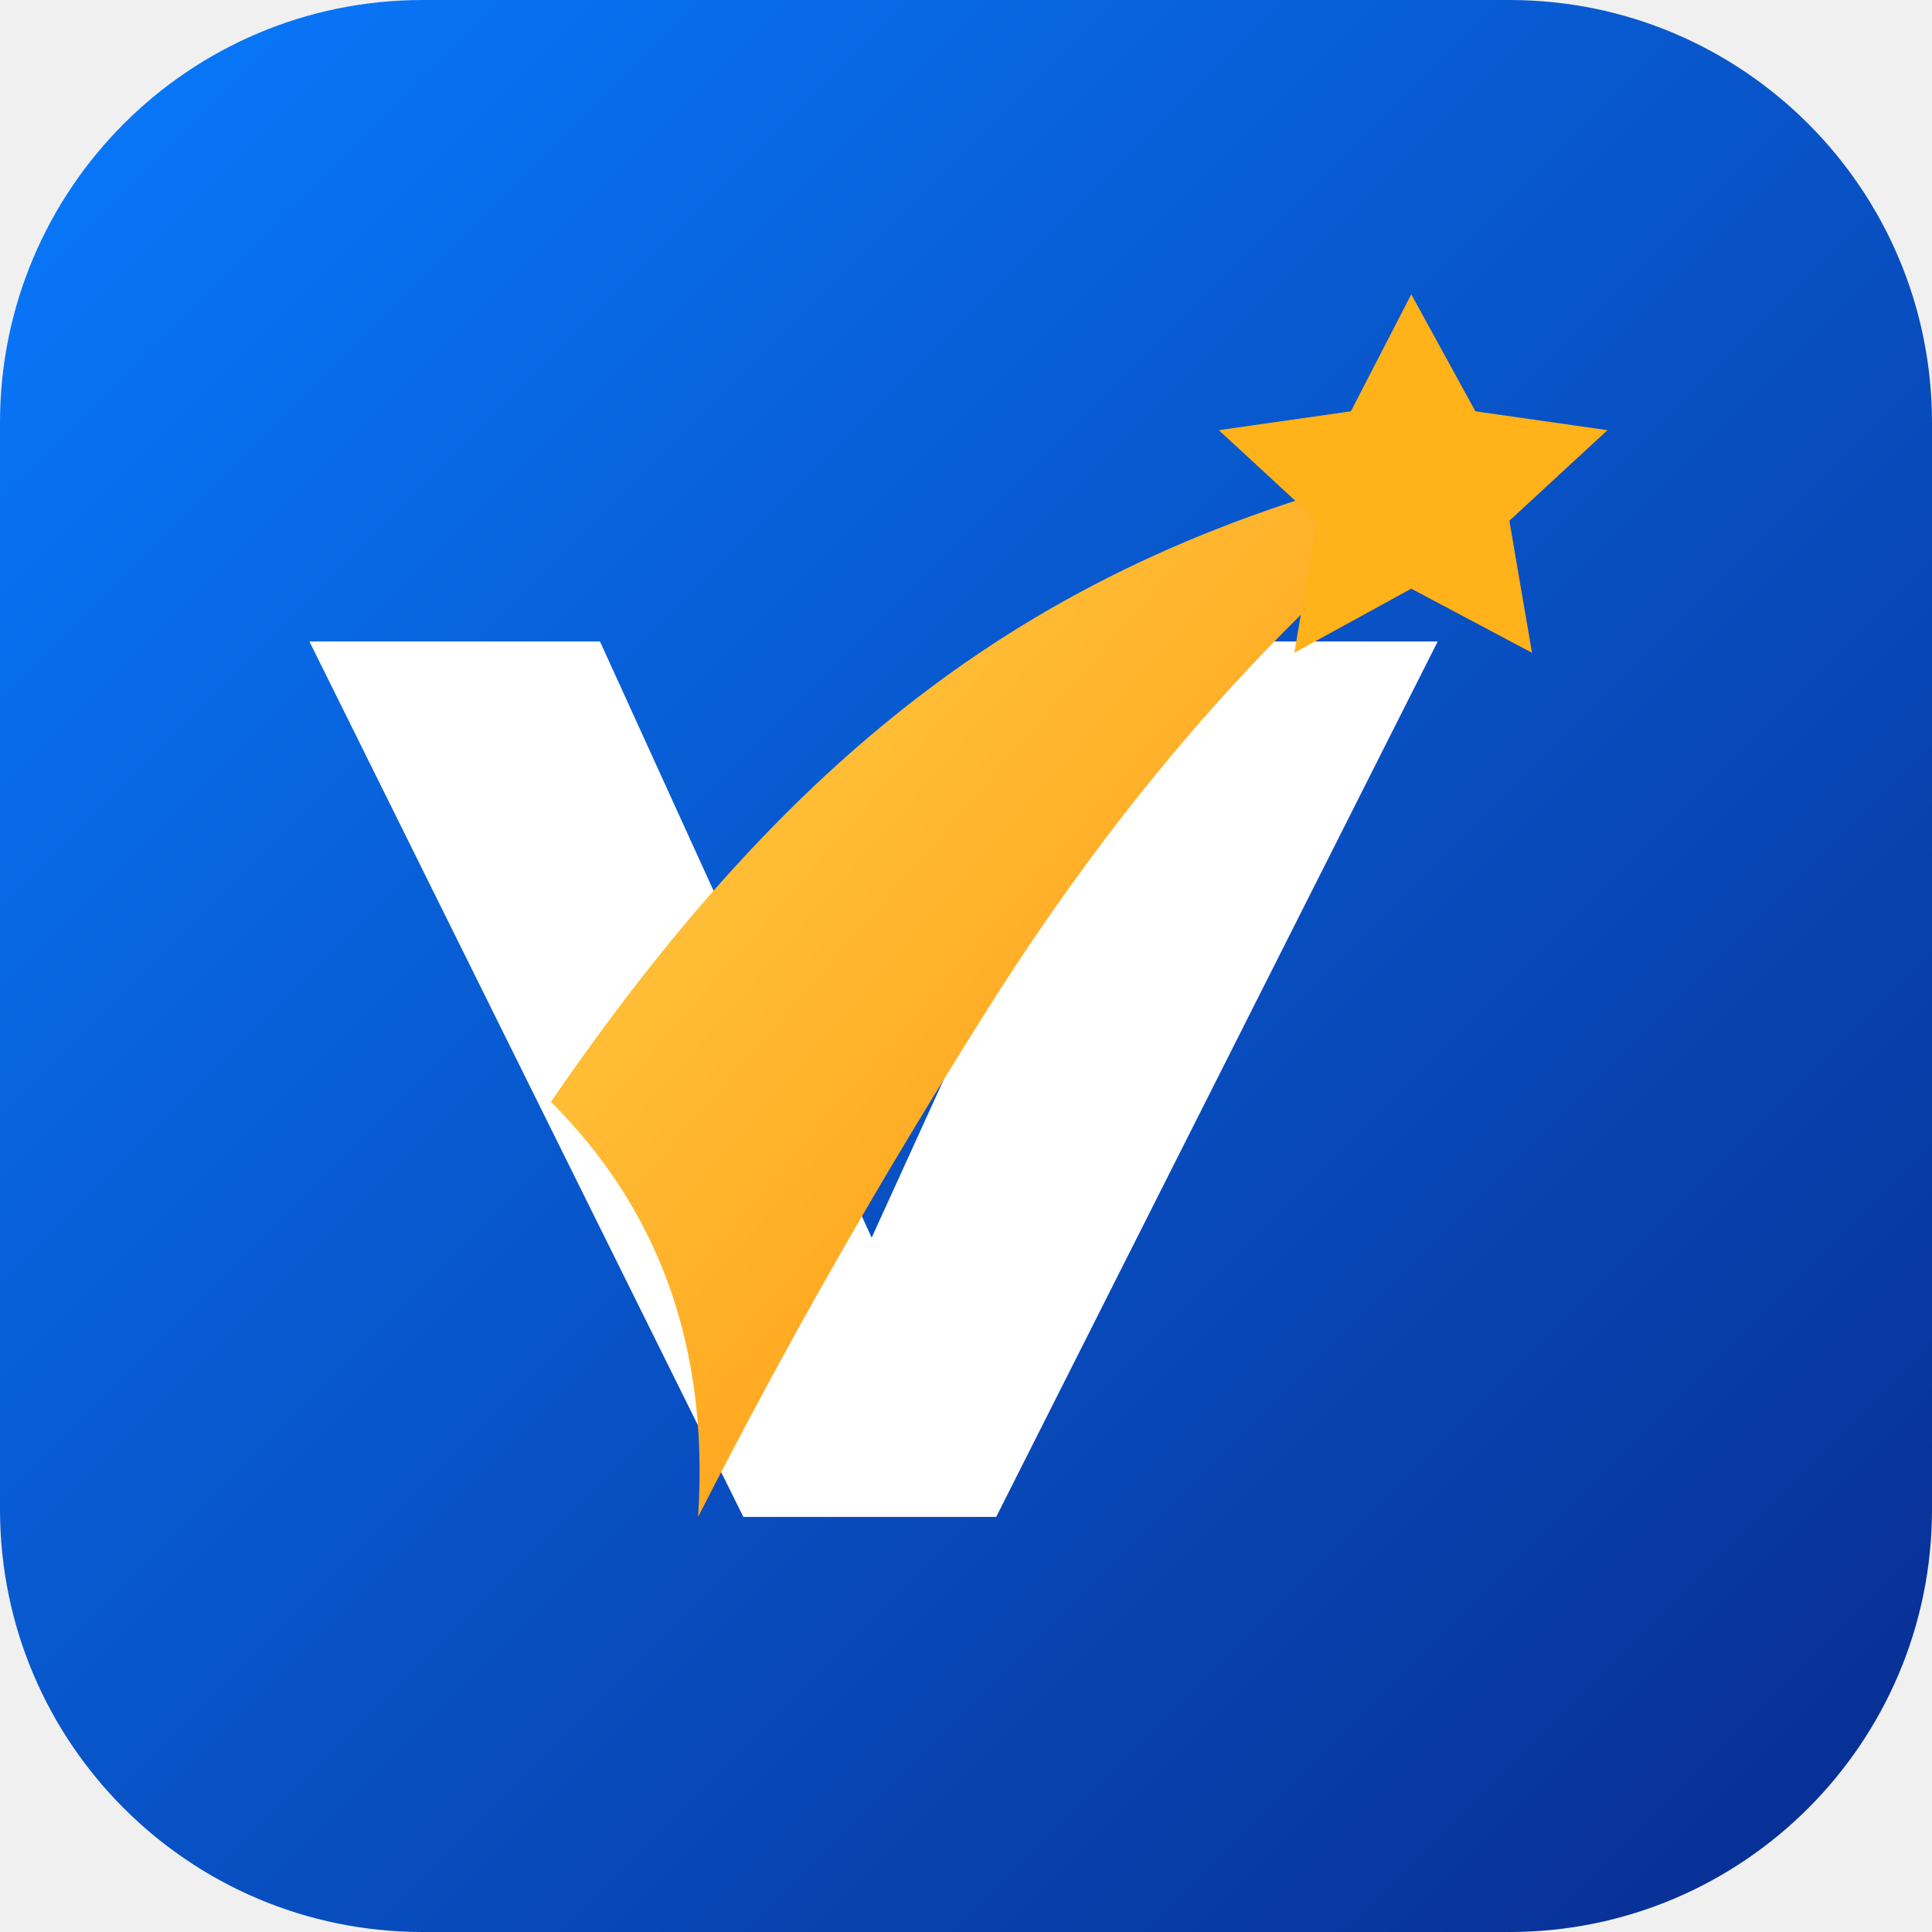
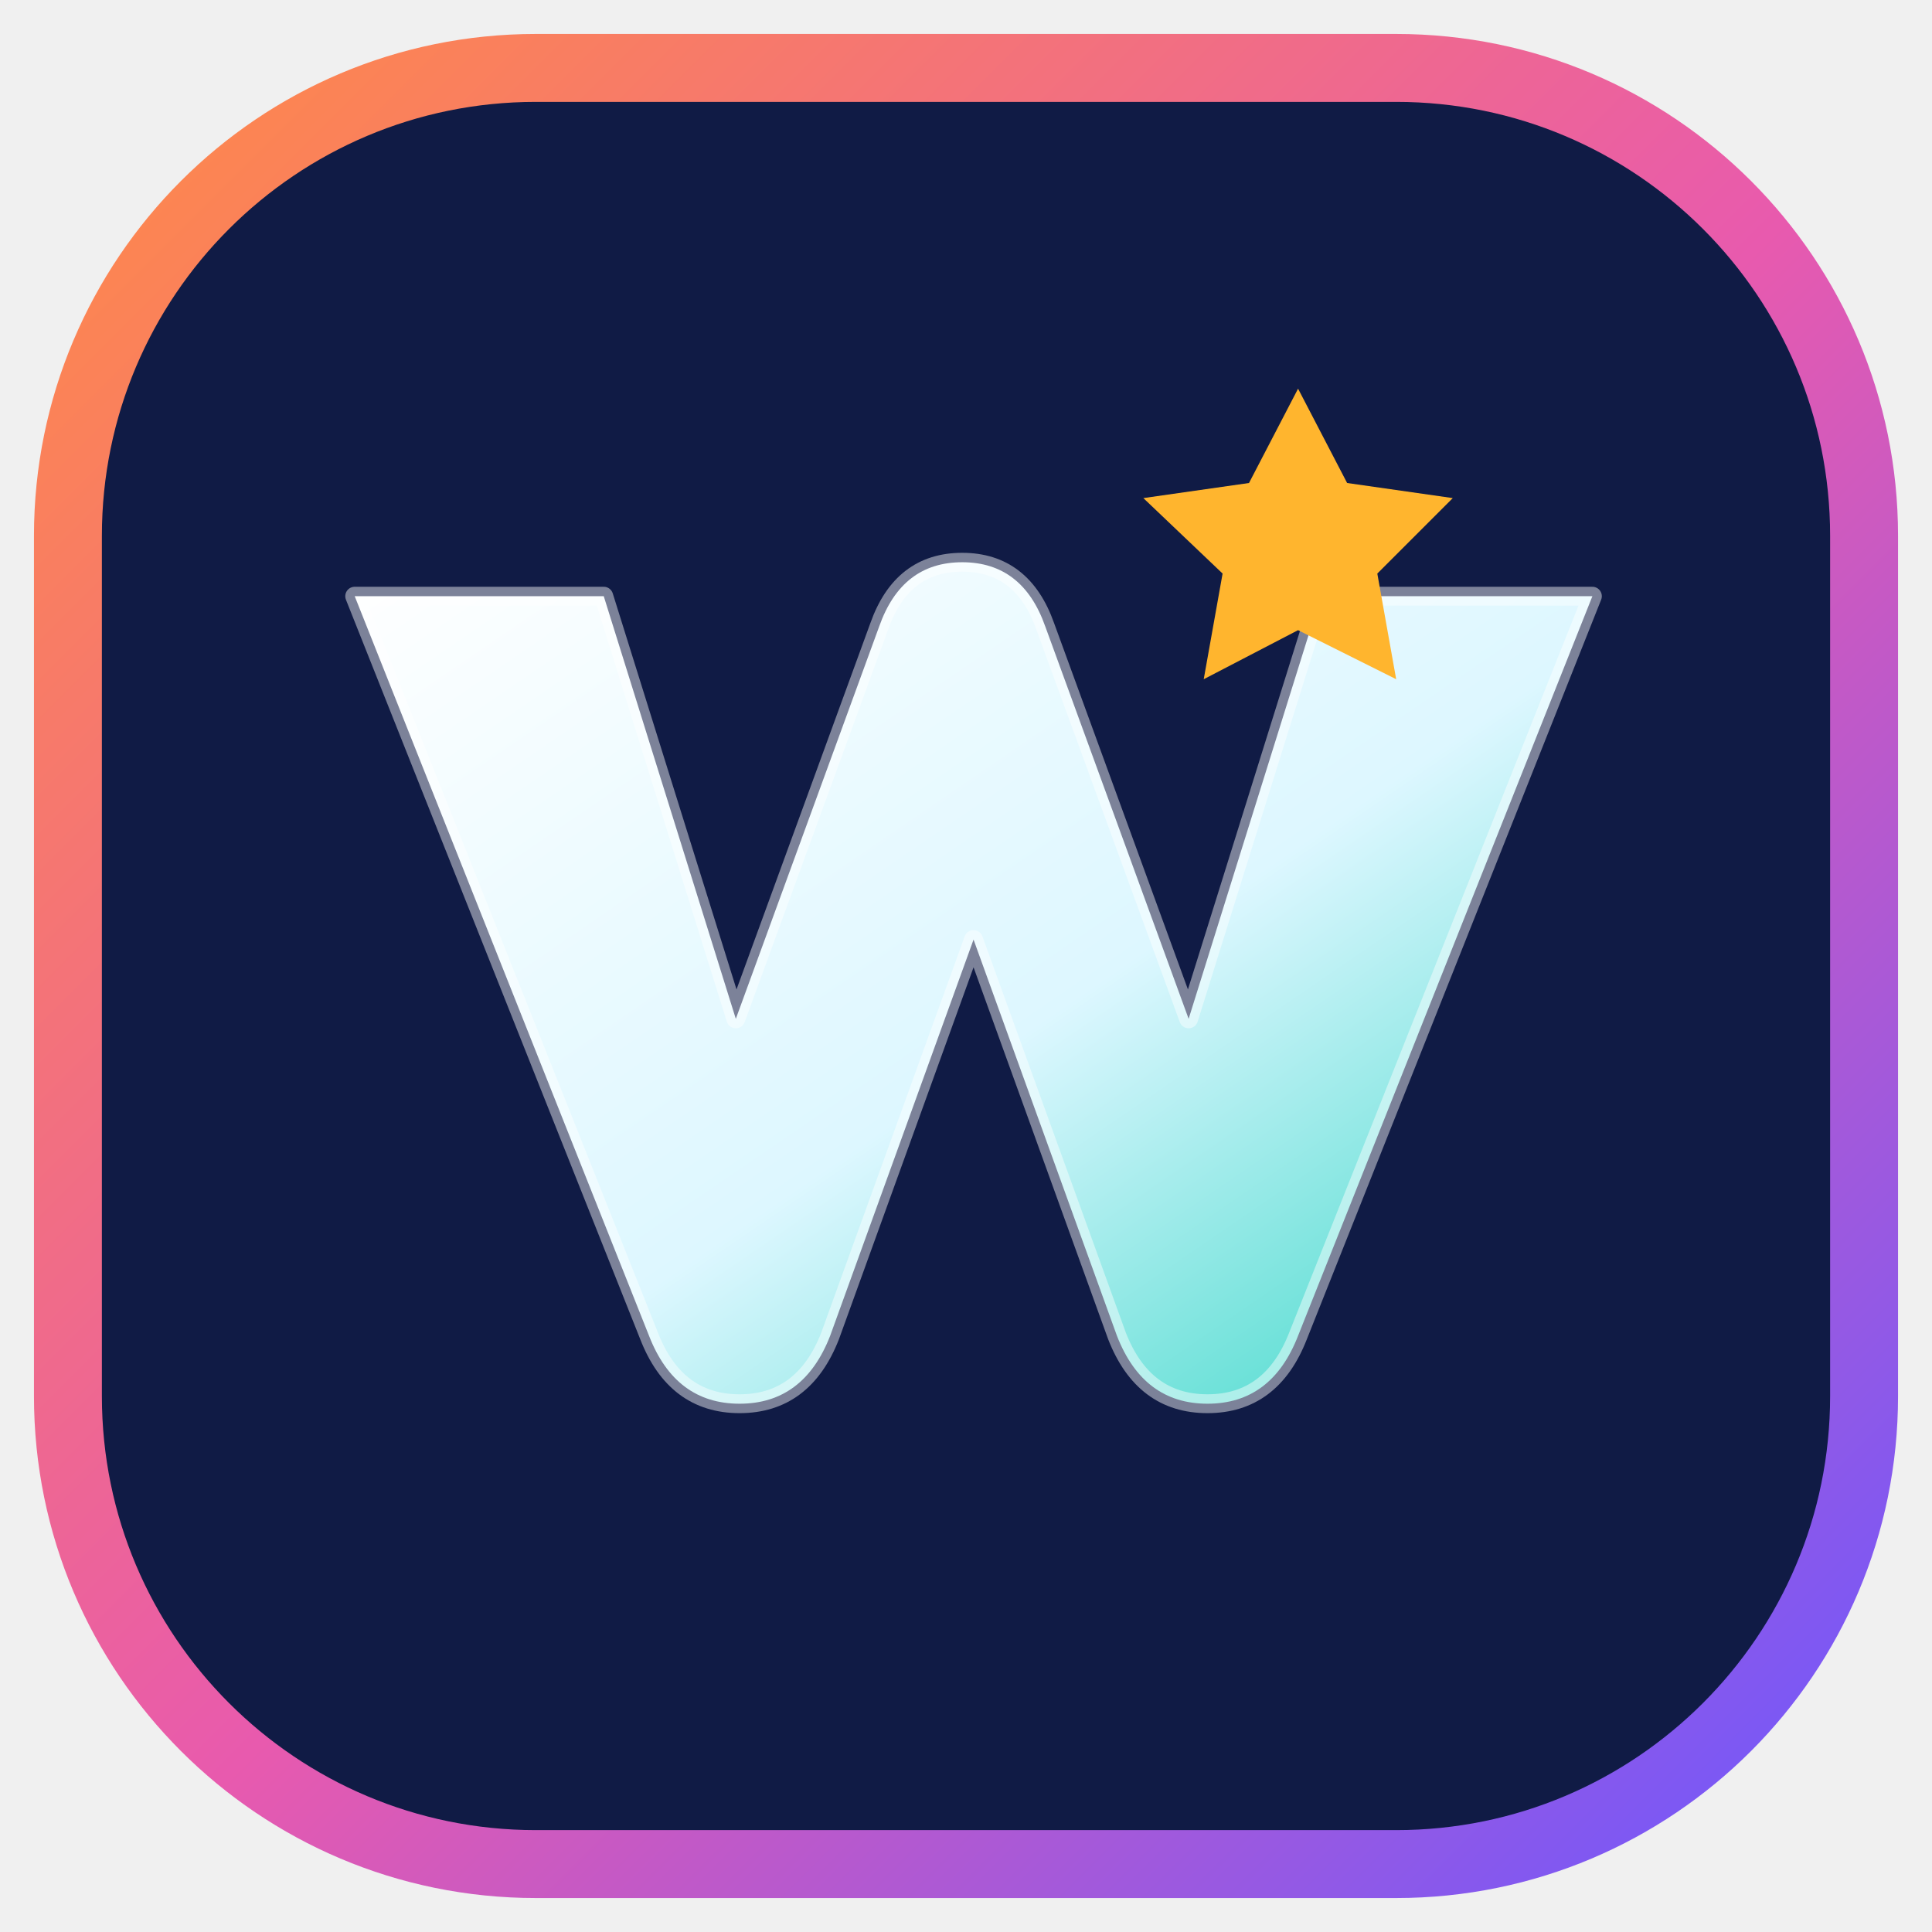
<svg xmlns="http://www.w3.org/2000/svg" viewBox="0 0 512 512">
  <defs>
-     <linearGradient id="bg" x1="0" y1="0" x2="1" y2="1">
-       <stop stop-color="#087BFF" />
-       <stop offset="1" stop-color="#082B8F" />
+     <linearGradient id="frame" x1="0" y1="0" x2="1" y2="1">
+       <stop stop-color="#FF8B45" />
+       <stop offset=".52" stop-color="#E85AAE" />
+       <stop offset="1" stop-color="#6B58FF" />
    </linearGradient>
-     <linearGradient id="gold" x1="0" y1="0" x2="1" y2="1">
-       <stop stop-color="#FFD34D" />
-       <stop offset="1" stop-color="#FF8A00" />
+     <linearGradient id="letter" x1="0" y1="0" x2="1" y2="1">
+       <stop stop-color="#FFFFFF" />
+       <stop offset=".55" stop-color="#DDF7FF" />
+       <stop offset="1" stop-color="#33D6C5" />
    </linearGradient>
  </defs>
-   <rect width="512" height="512" rx="112" fill="url(#bg)" />
-   <path d="M82 170h77l72 158 72-158h78L264 402h-67z" fill="#fff" />
-   <path d="M146 292c74-108 145-151 249-173-53 41-95 88-133 148-29 46-53 88-77 135 3-46-11-82-39-110z" fill="url(#gold)" />
-   <path d="M374 78l17 31 35 5-26 24 6 35-32-17-31 17 6-35-26-24 35-5z" fill="#FFB21A" />
+   <rect x="18" y="18" width="476" height="476" rx="124" fill="#101B45" stroke="url(#frame)" stroke-width="18" />
+   <path d="M94 158 L172 354 Q179 372 196 372 Q213 372 220 354 L258 249 L296 354 Q303 372 320 372 Q337 372 344 354 L422 158 L350 158 L315 270 L277 166 Q271 149 255 149 Q239 149 233 166 L195 270 L160 158 Z" fill="url(#letter)" stroke="#FFFFFF" stroke-opacity=".45" stroke-width="5" stroke-linejoin="round" />
+   <path d="M344 103 L357 128 L385 132 L365 152 L370 180 L344 167 L319 180 L324 152 L303 132 L331 128 Z" fill="#FFB52E" />
</svg>
